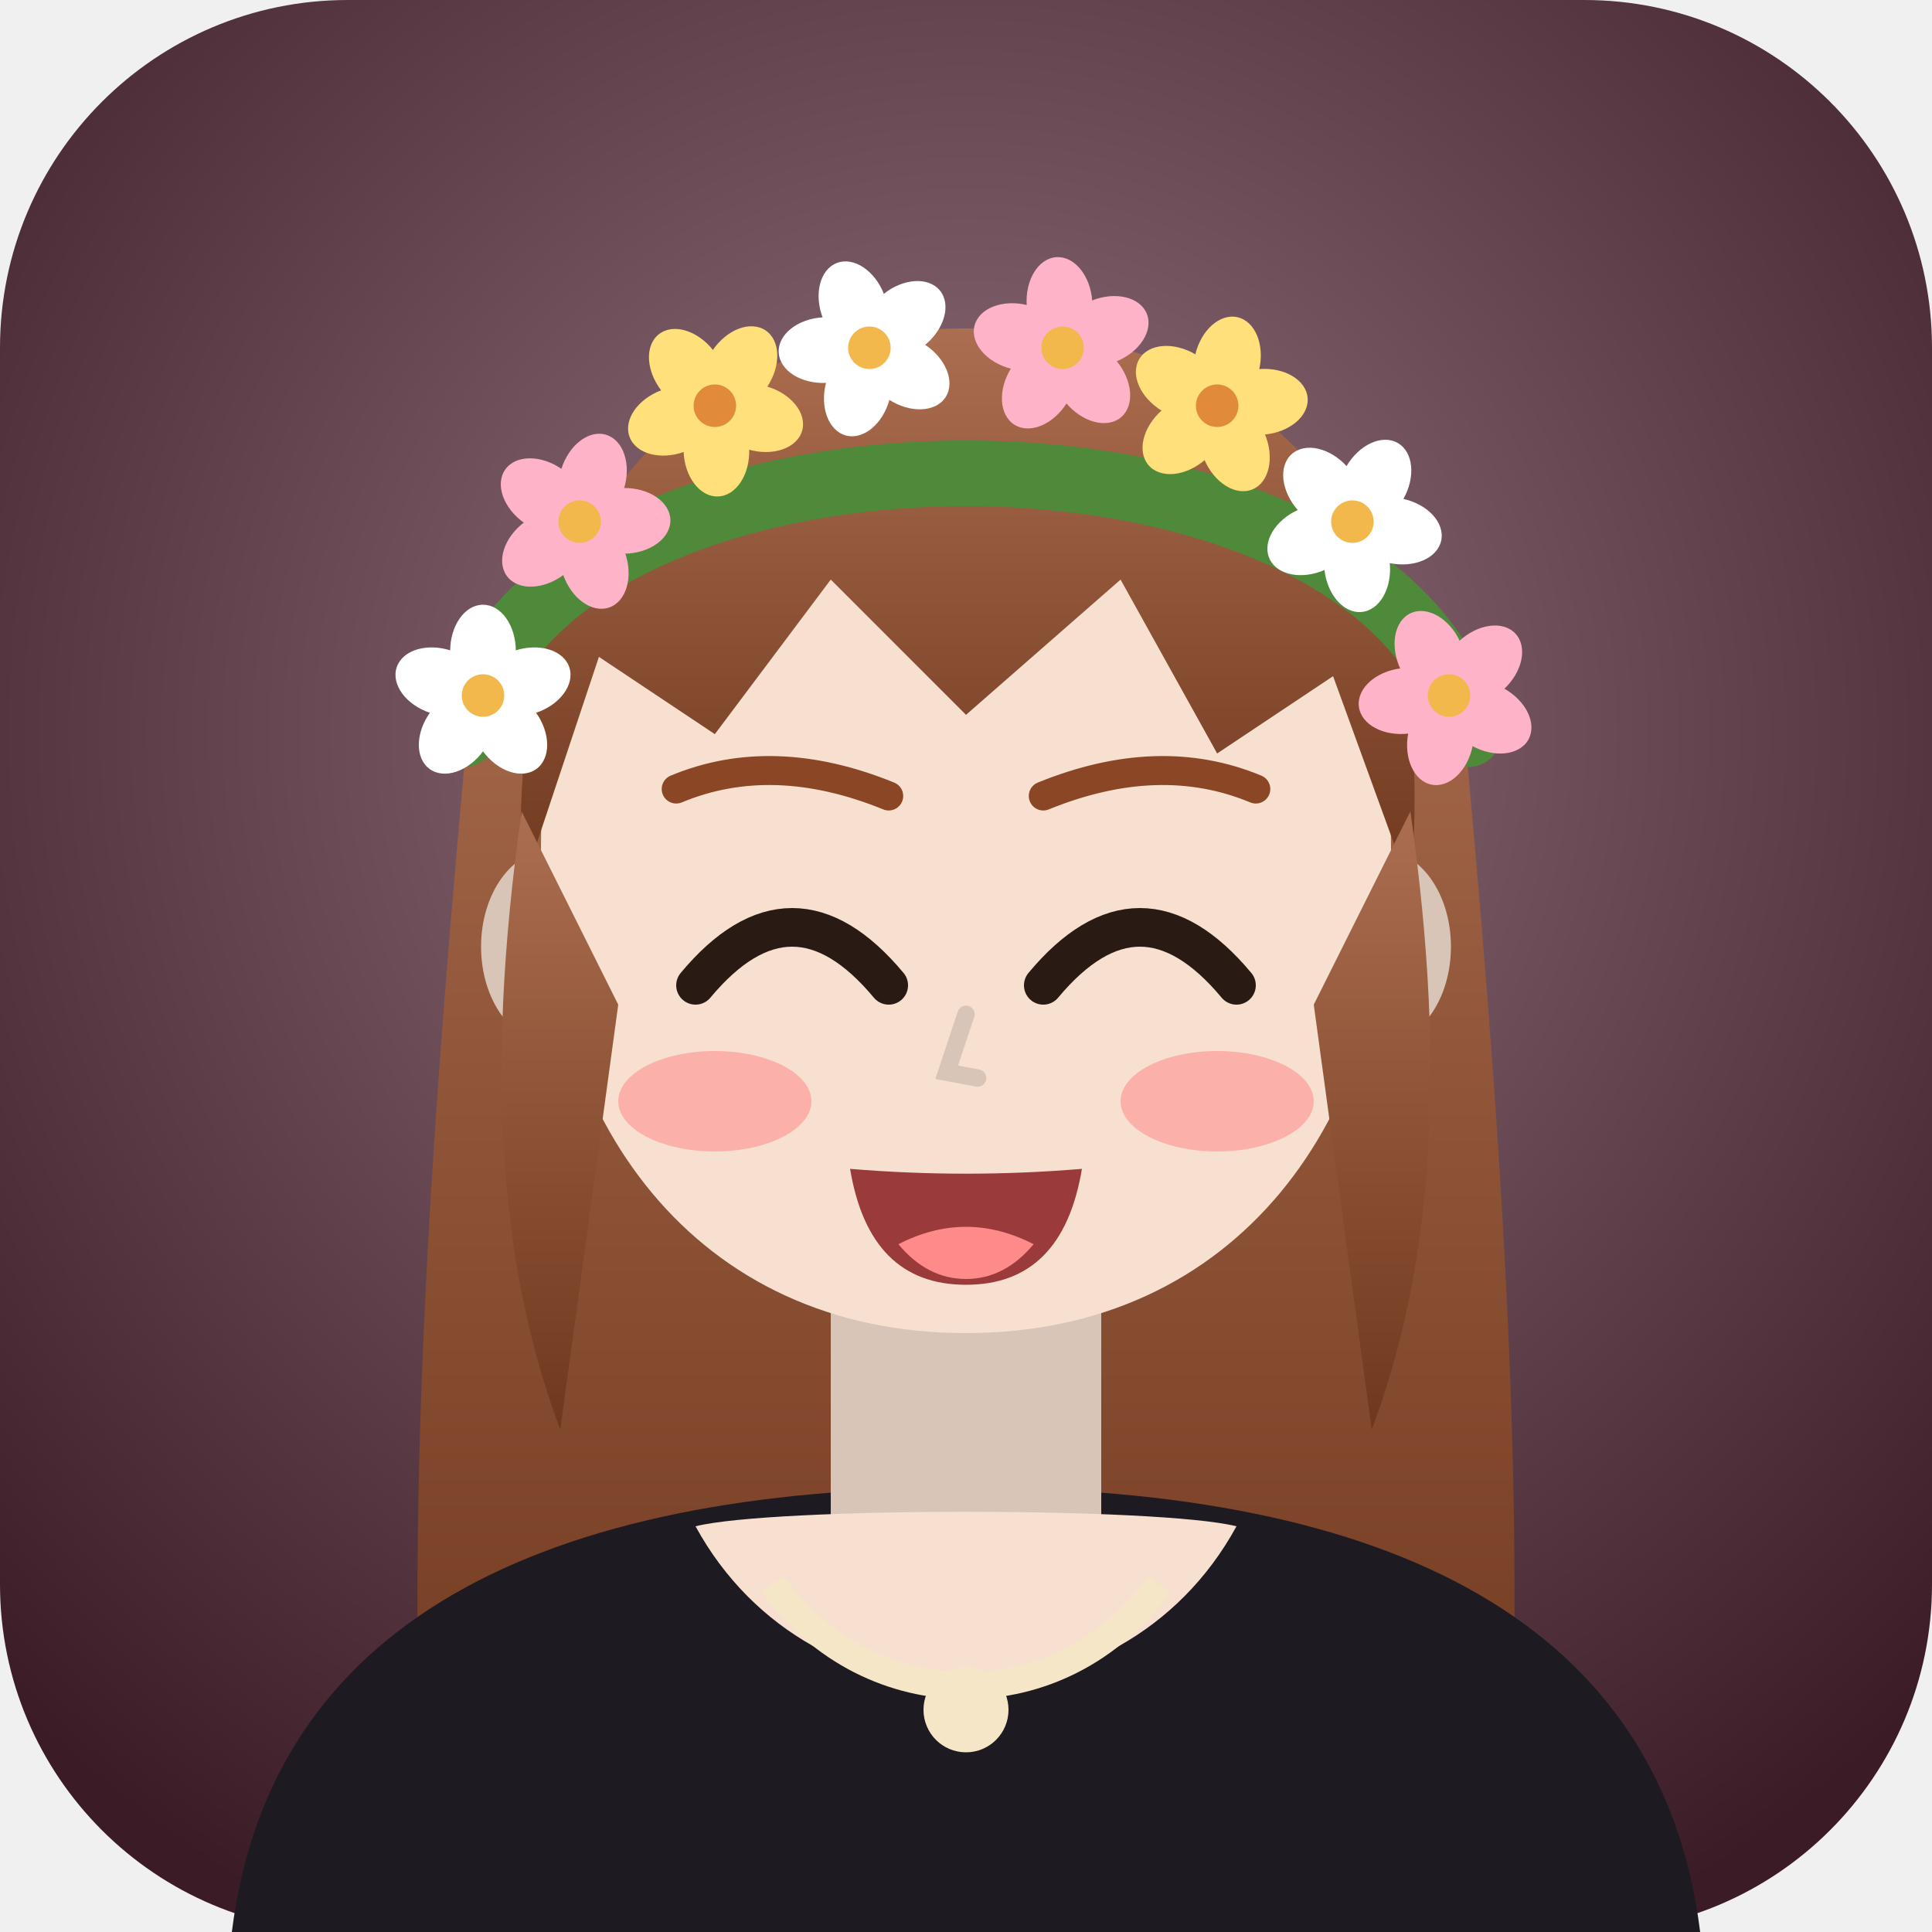
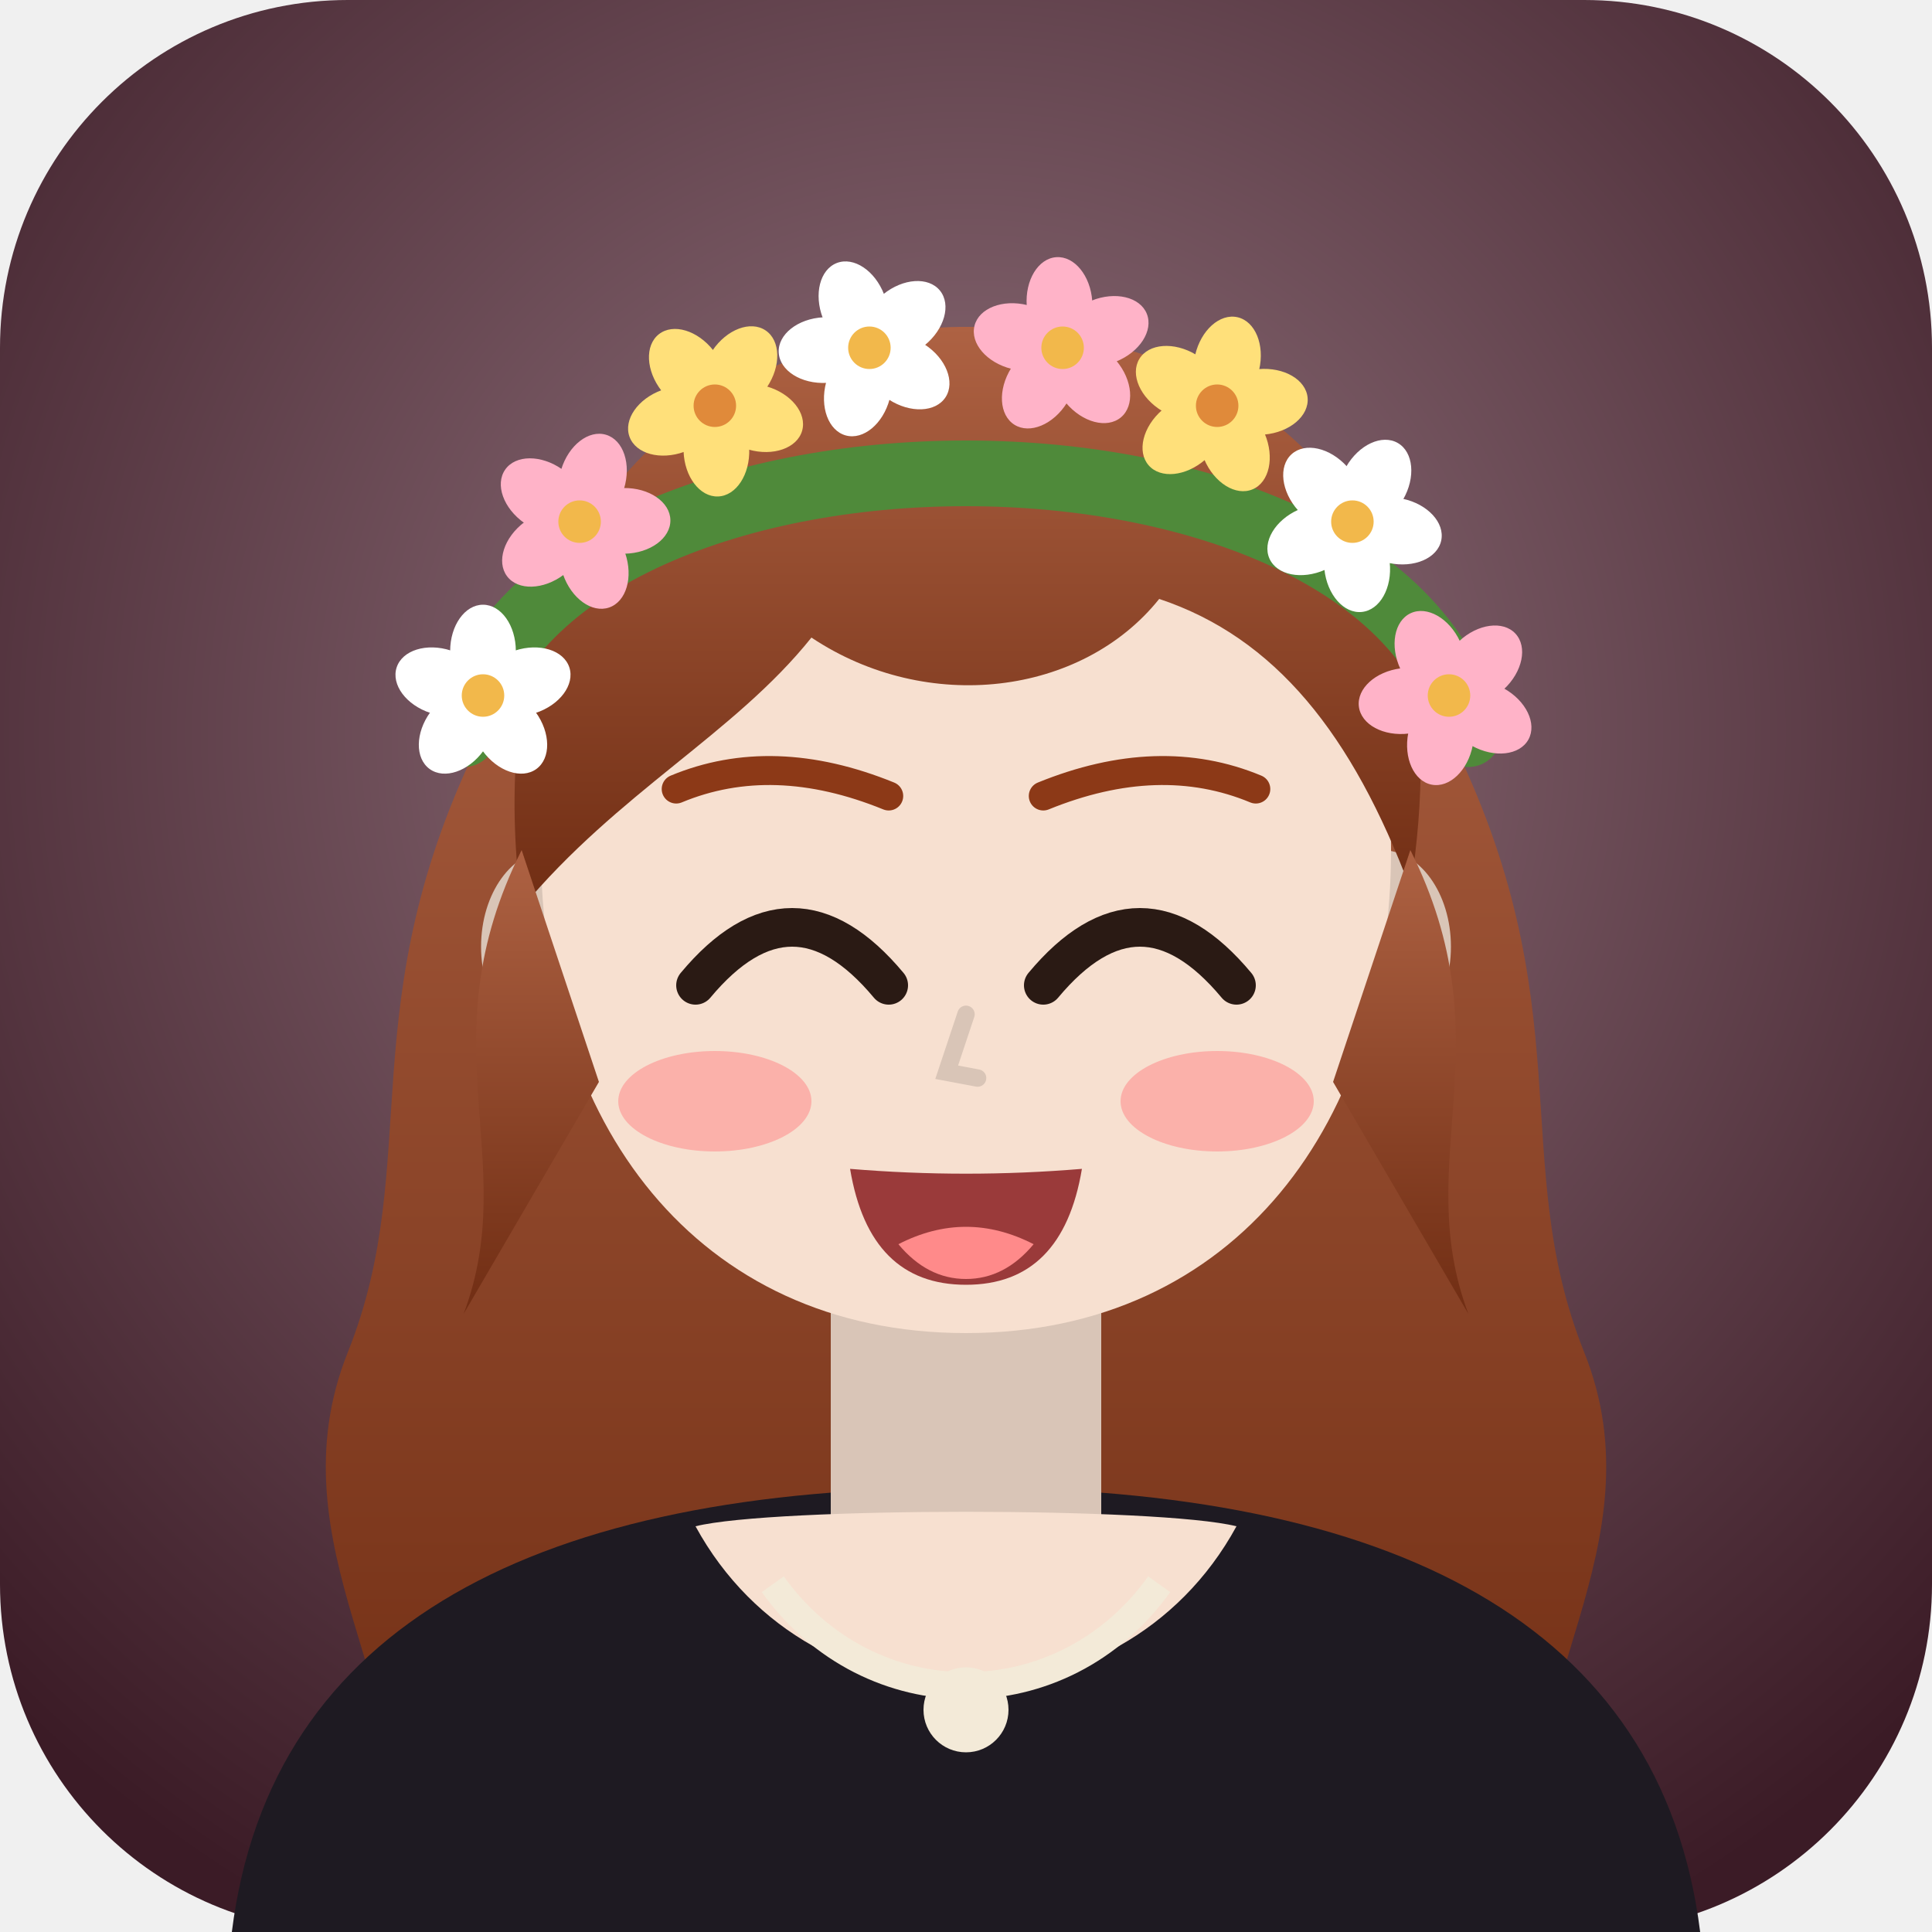
<svg xmlns="http://www.w3.org/2000/svg" class="oface" viewBox="0 0 100 100" width="256" height="256">
  <defs>
    <radialGradient id="fb" cx="50%" cy="38%" r="70%">
      <stop offset="0" stop-color="#94757f" />
      <stop offset="1" stop-color="#3b1b26" />
    </radialGradient>
    <linearGradient id="fh" x1="0" y1="0" x2="0" y2="1">
-       <stop offset="0" stop-color="#ac6e50" />
-       <stop offset="1" stop-color="#6f381e" />
+       <stop offset="0" stop-color="#ae6243" />
+       <stop offset="1" stop-color="#702d13" />
    </linearGradient>
  </defs>
  <rect width="100" height="100" rx="18" fill="url(#fb)" />
-   <path d="M24 40 C22 62 21 80 22 96 L78 96 C79 80 78 62 76 40 C74 18 26 18 24 40 Z" fill="url(#fh)" />
+   <path d="M25 38 C18 52 22 60 18 70 C14 80 22 88 20 96 L80 96 C78 88 86 80 82 70 C78 60 82 52 75 38 C72 16 28 16 25 38 Z" fill="url(#fh)" />
  <path d="M12 100 C14 84 28 77 50 77 C72 77 86 84 88 100 Z" fill="#1e1a22" />
  <path d="M43 62 L57 62 L57 79 C53 82 47 82 43 79 Z" fill="#d9c5b7" />
  <path d="M36 79 C42 90 58 90 64 79 C60 78 40 78 36 79 Z" fill="#f7e0d0" />
-   <path d="M40 82 C45 89 55 89 60 82" stroke="#f6e6c8" stroke-width="1.4" fill="none" />
-   <circle cx="50" cy="88.5" r="2.2" fill="#f6e6c8" />
+   <path d="M40 82 C45 89 55 89 60 82" stroke="#f3ead8" stroke-width="1.4" fill="none" />
+   <circle cx="50" cy="88.5" r="2.2" fill="#f3ead8" />
  <ellipse cx="28.5" cy="49" rx="3.6" ry="5" fill="#d9c5b7" />
  <ellipse cx="71.5" cy="49" rx="3.6" ry="5" fill="#d9c5b7" />
  <path d="M28 44 C28 26 38 21 50 21 C62 21 72 26 72 44 C72 58 64 69 50 69 C36 69 28 58 28 44 Z" fill="#f7e0d0" />
  <ellipse cx="37" cy="57" rx="5" ry="2.6" fill="#ff8a8a" opacity="0.55" />
  <ellipse cx="63" cy="57" rx="5" ry="2.6" fill="#ff8a8a" opacity="0.55" />
  <path d="M36 51 Q41 45 46 51" stroke="#2a1a14" stroke-width="2" fill="none" stroke-linecap="round" />
  <path d="M54 51 Q59 45 64 51" stroke="#2a1a14" stroke-width="2" fill="none" stroke-linecap="round" />
-   <path d="M35 40.84 Q40 38.76 46 41.2" stroke="#8b4626" stroke-width="1.5" fill="none" stroke-linecap="round" />
-   <path d="M54 41.2 Q60 38.76 65 40.84" stroke="#8b4626" stroke-width="1.5" fill="none" stroke-linecap="round" />
+   <path d="M35 40.84 Q40 38.76 46 41.2" stroke="#8c3917" stroke-width="1.5" fill="none" stroke-linecap="round" />
+   <path d="M54 41.2 Q60 38.76 65 40.84" stroke="#8c3917" stroke-width="1.5" fill="none" stroke-linecap="round" />
  <path d="M50 52.5 l-1 3 l1.6 .3" stroke="#d9c5b7" stroke-width=".9" fill="none" stroke-linecap="round" />
  <path d="M44 60.5 Q50 61 56 60.5 Q55 66.5 50 66.5 Q45 66.5 44 60.5 Z" fill="#9a3a3a" />
  <path d="M46.5 64.4 Q50 62.6 53.5 64.4 Q52 66.2 50 66.2 Q48 66.2 46.5 64.4 Z" fill="#ff8a8a" />
-   <path d="M27 46 C26 24 38 17 50 17 C63 17 75 24 73 46 L69 35 L63 39 L58 30 L50 37 L43 30 L37 38 L31 34 Z" fill="url(#fh)" />
-   <path d="M27 42 C25 56 26 66 29 74 L32 52 Z M73 42 C75 56 74 66 71 74 L68 52 Z" fill="url(#fh)" />
+   <path d="M27 47 C24 24 40 16 52 17 C66 18 76 27 73 46 C70 38 66 33 60 31 C56 36 48 37 42 33 C38 38 32 41 27 47 Z" fill="url(#fh)" />
+   <path d="M27 44 C22 54 27 60 24 68 L31 56 Z M73 44 C78 54 73 60 76 68 L69 56 Z" fill="url(#fh)" />
  <path d="M24 38 C28 20 72 20 76 38" stroke="#4f8a3a" stroke-width="3.4" fill="none" stroke-linecap="round" />
  <g transform="translate(25 36)">
    <ellipse cx="0" cy="-2.3" rx="1.7" ry="2.4" fill="#ffffff" transform="rotate(0)" />
    <ellipse cx="0" cy="-2.3" rx="1.7" ry="2.4" fill="#ffffff" transform="rotate(72)" />
    <ellipse cx="0" cy="-2.3" rx="1.7" ry="2.4" fill="#ffffff" transform="rotate(144)" />
    <ellipse cx="0" cy="-2.3" rx="1.7" ry="2.4" fill="#ffffff" transform="rotate(216)" />
    <ellipse cx="0" cy="-2.3" rx="1.7" ry="2.4" fill="#ffffff" transform="rotate(288)" />
    <circle r="1.1" fill="#f2b84b" />
  </g>
  <g transform="translate(30 27)">
    <ellipse cx="0" cy="-2.3" rx="1.7" ry="2.4" fill="#ffb3c8" transform="rotate(17)" />
    <ellipse cx="0" cy="-2.3" rx="1.7" ry="2.4" fill="#ffb3c8" transform="rotate(89)" />
    <ellipse cx="0" cy="-2.3" rx="1.7" ry="2.4" fill="#ffb3c8" transform="rotate(161)" />
    <ellipse cx="0" cy="-2.3" rx="1.7" ry="2.4" fill="#ffb3c8" transform="rotate(233)" />
    <ellipse cx="0" cy="-2.3" rx="1.7" ry="2.4" fill="#ffb3c8" transform="rotate(305)" />
    <circle r="1.1" fill="#f2b84b" />
  </g>
  <g transform="translate(37 21)">
    <ellipse cx="0" cy="-2.3" rx="1.7" ry="2.4" fill="#ffe07a" transform="rotate(34)" />
    <ellipse cx="0" cy="-2.3" rx="1.7" ry="2.4" fill="#ffe07a" transform="rotate(106)" />
    <ellipse cx="0" cy="-2.3" rx="1.7" ry="2.4" fill="#ffe07a" transform="rotate(178)" />
    <ellipse cx="0" cy="-2.3" rx="1.7" ry="2.4" fill="#ffe07a" transform="rotate(250)" />
    <ellipse cx="0" cy="-2.3" rx="1.7" ry="2.4" fill="#ffe07a" transform="rotate(322)" />
    <circle r="1.1" fill="#e08a3a" />
  </g>
  <g transform="translate(45 18)">
    <ellipse cx="0" cy="-2.3" rx="1.7" ry="2.4" fill="#ffffff" transform="rotate(51)" />
    <ellipse cx="0" cy="-2.3" rx="1.7" ry="2.4" fill="#ffffff" transform="rotate(123)" />
    <ellipse cx="0" cy="-2.3" rx="1.7" ry="2.4" fill="#ffffff" transform="rotate(195)" />
    <ellipse cx="0" cy="-2.3" rx="1.7" ry="2.4" fill="#ffffff" transform="rotate(267)" />
    <ellipse cx="0" cy="-2.3" rx="1.7" ry="2.4" fill="#ffffff" transform="rotate(339)" />
    <circle r="1.1" fill="#f2b84b" />
  </g>
  <g transform="translate(55 18)">
    <ellipse cx="0" cy="-2.3" rx="1.7" ry="2.4" fill="#ffb3c8" transform="rotate(68)" />
    <ellipse cx="0" cy="-2.3" rx="1.7" ry="2.4" fill="#ffb3c8" transform="rotate(140)" />
    <ellipse cx="0" cy="-2.3" rx="1.7" ry="2.4" fill="#ffb3c8" transform="rotate(212)" />
    <ellipse cx="0" cy="-2.3" rx="1.7" ry="2.4" fill="#ffb3c8" transform="rotate(284)" />
    <ellipse cx="0" cy="-2.3" rx="1.7" ry="2.4" fill="#ffb3c8" transform="rotate(356)" />
    <circle r="1.1" fill="#f2b84b" />
  </g>
  <g transform="translate(63 21)">
    <ellipse cx="0" cy="-2.3" rx="1.7" ry="2.4" fill="#ffe07a" transform="rotate(85)" />
    <ellipse cx="0" cy="-2.3" rx="1.7" ry="2.4" fill="#ffe07a" transform="rotate(157)" />
    <ellipse cx="0" cy="-2.3" rx="1.7" ry="2.4" fill="#ffe07a" transform="rotate(229)" />
    <ellipse cx="0" cy="-2.3" rx="1.7" ry="2.4" fill="#ffe07a" transform="rotate(301)" />
    <ellipse cx="0" cy="-2.3" rx="1.7" ry="2.4" fill="#ffe07a" transform="rotate(373)" />
    <circle r="1.1" fill="#e08a3a" />
  </g>
  <g transform="translate(70 27)">
    <ellipse cx="0" cy="-2.3" rx="1.7" ry="2.4" fill="#ffffff" transform="rotate(102)" />
    <ellipse cx="0" cy="-2.3" rx="1.7" ry="2.4" fill="#ffffff" transform="rotate(174)" />
    <ellipse cx="0" cy="-2.3" rx="1.7" ry="2.4" fill="#ffffff" transform="rotate(246)" />
    <ellipse cx="0" cy="-2.3" rx="1.7" ry="2.4" fill="#ffffff" transform="rotate(318)" />
    <ellipse cx="0" cy="-2.3" rx="1.7" ry="2.4" fill="#ffffff" transform="rotate(390)" />
    <circle r="1.1" fill="#f2b84b" />
  </g>
  <g transform="translate(75 36)">
    <ellipse cx="0" cy="-2.3" rx="1.7" ry="2.4" fill="#ffb3c8" transform="rotate(119)" />
    <ellipse cx="0" cy="-2.3" rx="1.7" ry="2.4" fill="#ffb3c8" transform="rotate(191)" />
    <ellipse cx="0" cy="-2.3" rx="1.7" ry="2.4" fill="#ffb3c8" transform="rotate(263)" />
    <ellipse cx="0" cy="-2.3" rx="1.7" ry="2.4" fill="#ffb3c8" transform="rotate(335)" />
    <ellipse cx="0" cy="-2.3" rx="1.7" ry="2.4" fill="#ffb3c8" transform="rotate(407)" />
    <circle r="1.1" fill="#f2b84b" />
  </g>
</svg>
